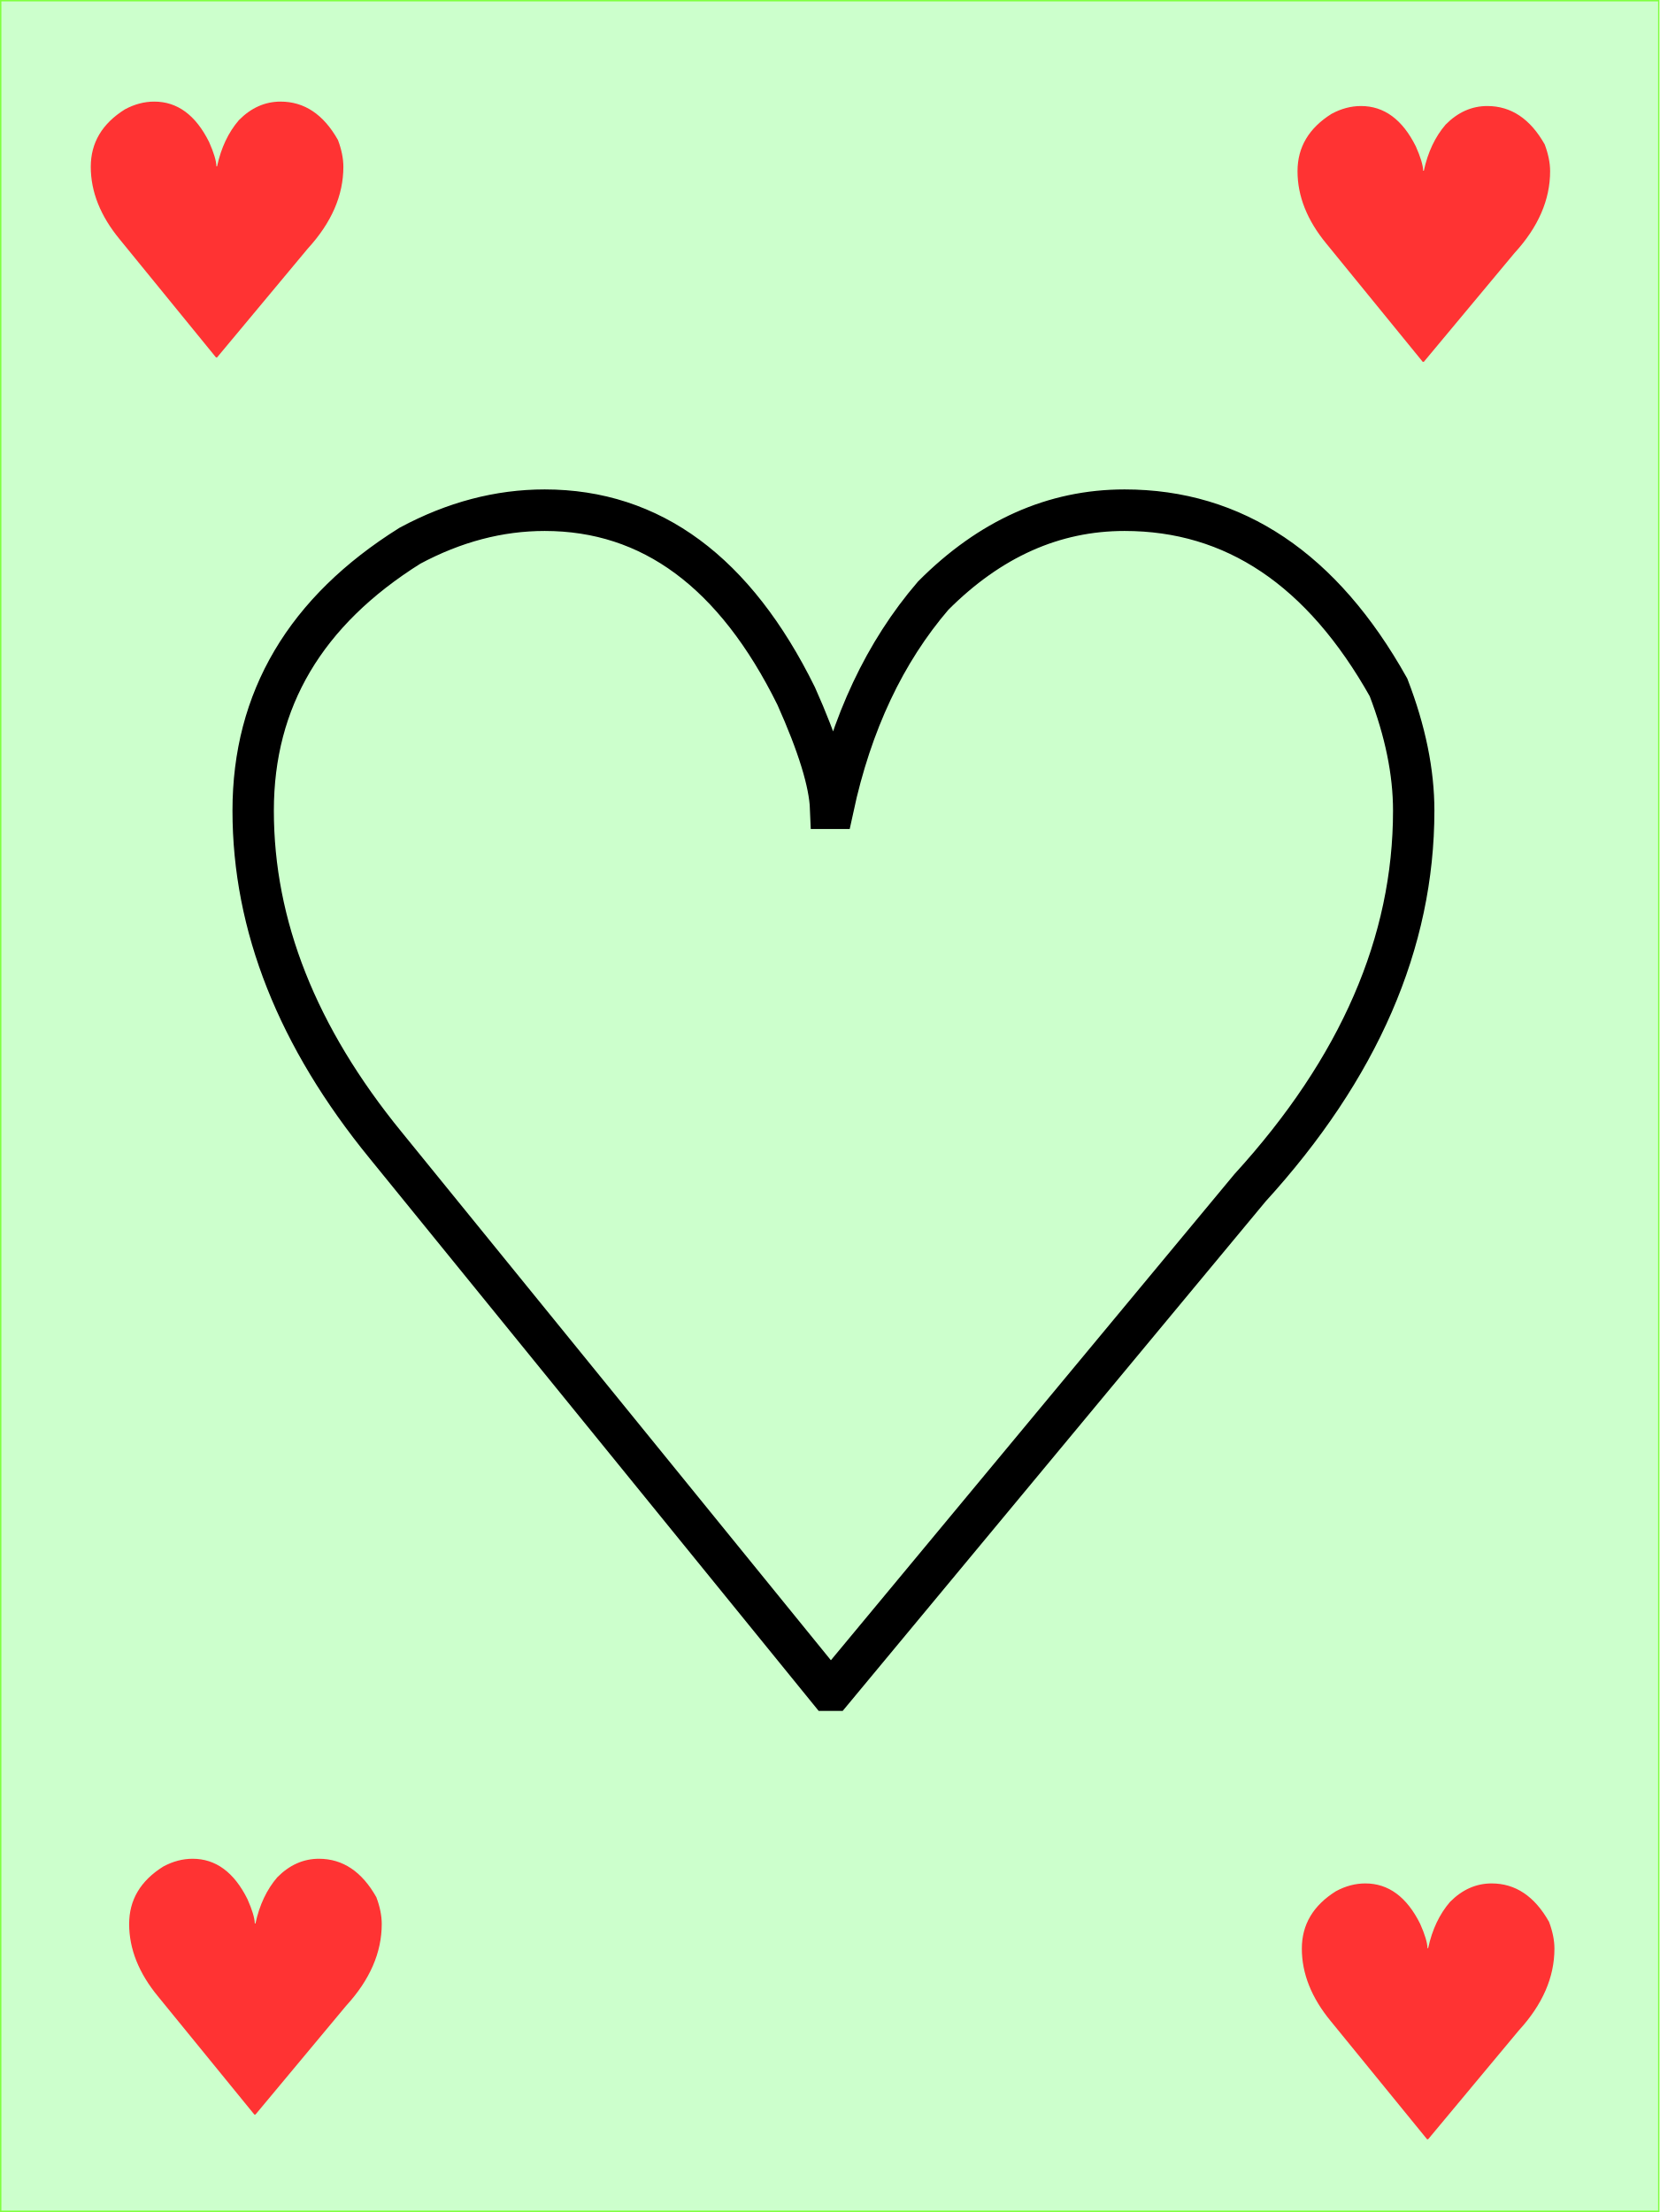
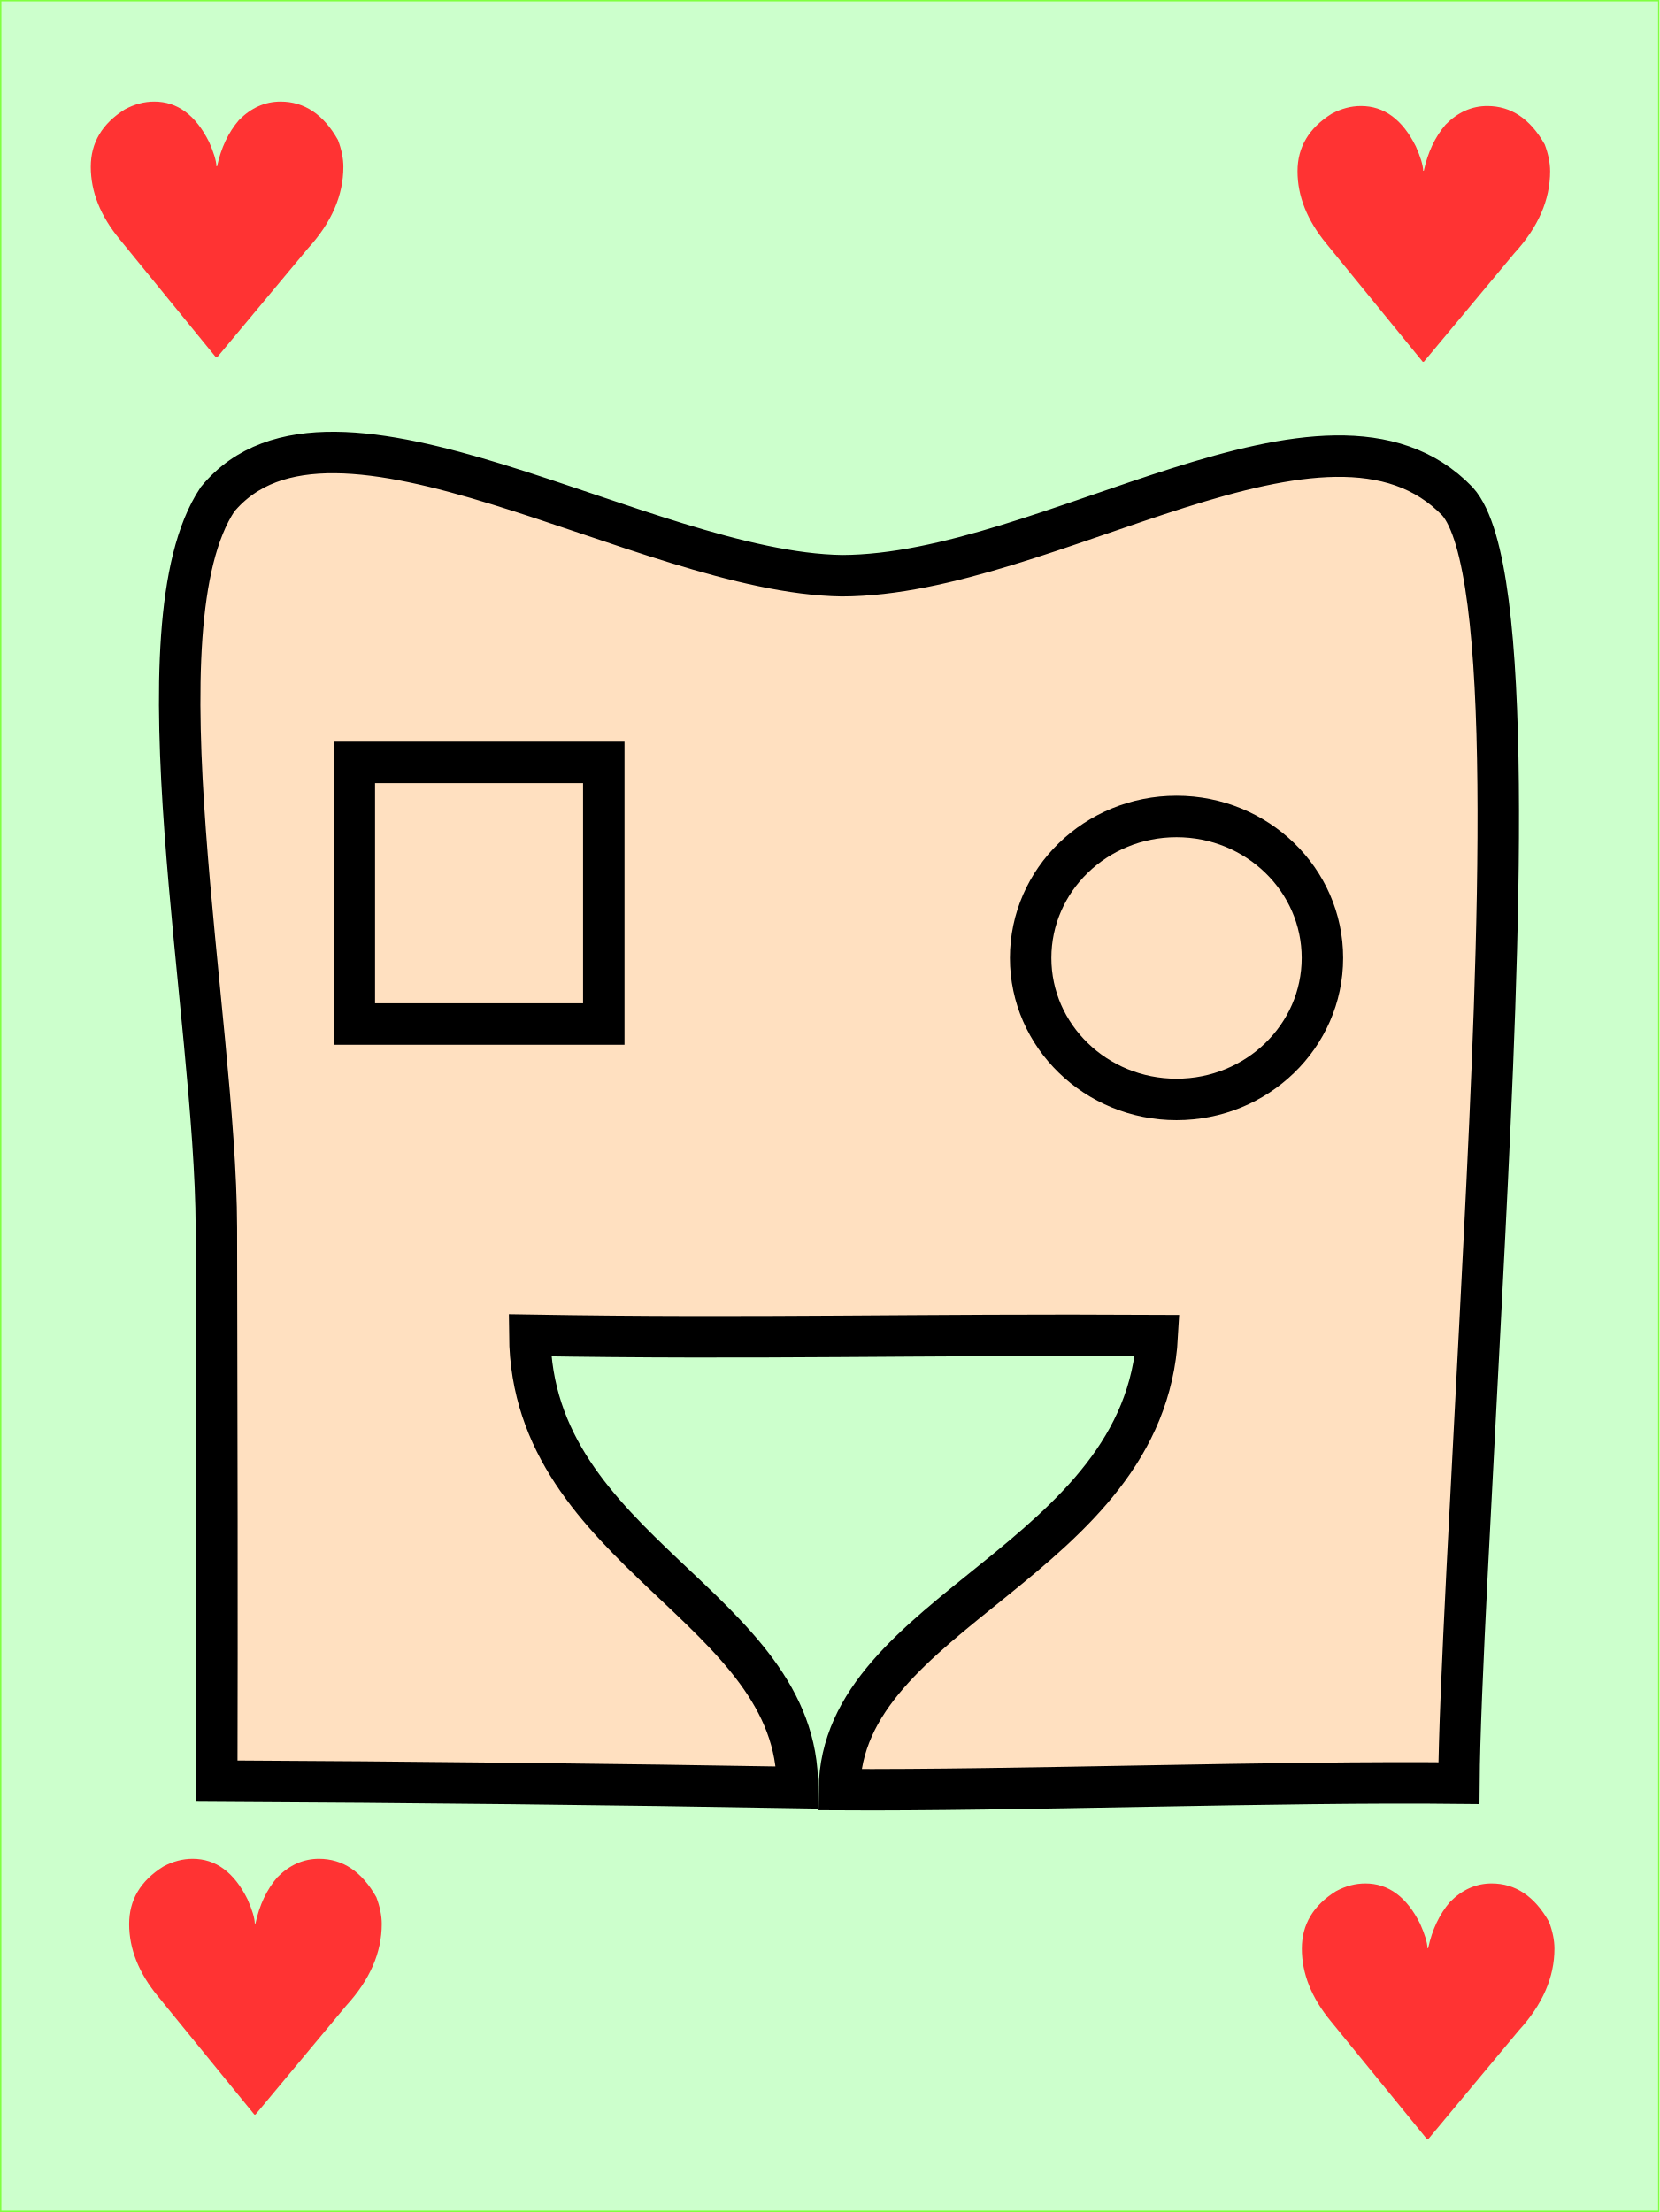
<svg xmlns="http://www.w3.org/2000/svg" width="120.1mm" height="160.1mm" viewBox="0 0 120.1 160.1" version="1.1" id="svg8">
  <defs id="defs2" />
  <g id="layer1" transform="translate(-47.96183,-58.49792)">
    <rect style="font-variation-settings:normal;opacity:1;vector-effect:none;fill:#ccffcc;fill-opacity:1;fill-rule:evenodd;stroke:#80ff40;stroke-width:0.1;stroke-linecap:butt;stroke-linejoin:miter;stroke-miterlimit:4;stroke-dasharray:none;stroke-dashoffset:0;stroke-opacity:1;stop-color:#000000;stop-opacity:1" id="rect10" width="120" height="160" x="48.012" y="58.548" />
    <text xml:space="preserve" style="font-size:25.4px;line-height:1.25;font-family:sans-serif;letter-spacing:0px;word-spacing:0px;stroke-width:0.265;fill:#ff3333;" x="52.281" y="84.368" id="text18">
      <tspan id="tspan16" x="52.281" y="84.368" style="stroke-width:0.265;fill:#ff3333;">♥</tspan>
-     </text>
-     <text xml:space="preserve" style="font-size:117.001px;line-height:1.25;font-family:sans-serif;letter-spacing:0px;word-spacing:0px;fill:none;stroke:#000000;stroke-width:3;stroke-dasharray:none;stroke-opacity:1" x="56.023" y="180.473" id="text18-36" transform="scale(0.9980452,1.001959)">
-       <tspan id="tspan16-7" x="56.023" y="180.473" style="fill:none;stroke:#000000;stroke-width:3;stroke-dasharray:none;stroke-opacity:1">♥</tspan>
    </text>
    <text xml:space="preserve" style="font-size:25.4px;line-height:1.25;font-family:sans-serif;letter-spacing:0px;word-spacing:0px;fill:#ff3333;stroke-width:0.265" x="139.617" y="84.685" id="text18-3">
      <tspan id="tspan16-6" x="139.617" y="84.685" style="fill:#ff3333;stroke-width:0.265">♥</tspan>
    </text>
    <text xml:space="preserve" style="font-size:25.4px;line-height:1.25;font-family:sans-serif;letter-spacing:0px;word-spacing:0px;fill:#ff3333;stroke-width:0.265" x="55.058" y="211.544" id="text18-7">
      <tspan id="tspan16-5" x="55.058" y="211.544" style="fill:#ff3333;stroke-width:0.265">♥</tspan>
    </text>
    <text xml:space="preserve" style="font-size:25.4px;line-height:1.25;font-family:sans-serif;letter-spacing:0px;word-spacing:0px;fill:#ff3333;stroke-width:0.265" x="139.928" y="213.333" id="text18-35">
      <tspan id="tspan16-62" x="139.928" y="213.333" style="fill:#ff3333;stroke-width:0.265">♥</tspan>
    </text>
+     <path style="fill:#ffe0c0;fill-opacity:1;stroke:#000000;stroke-width:3;stroke-linecap:butt;stroke-linejoin:miter;stroke-dasharray:none;stroke-opacity:1" d="m 63.704,94.639 c -6.095,9.186 -0.117,37.339 -0.082,52.73 0.033,14.498 0.059,28.362 0.026,40.04 13.886,0.07 29.248,0.24 42.021,0.466 0.112,-13.067 -19.228,-16.998 -19.364,-32.731 16.588,0.283 27.854,-0.082 45.413,0.018 -0.891,16.309 -22.918,19.882 -23.007,32.866 12.515,0.077 32.113,-0.614 44.837,-0.47 0.05,-6.7 0.932,-21.295 1.852,-39.611 1.051,-20.942 2.23,-48.484 -1.959,-53.162 -9.396,-9.739 -29.62,5.355 -44.546,5.382 C 94.507,99.955 71.974,84.627 63.704,94.639 Z" id="path1498" />
+     <rect style="fill:none;stroke:#000000;stroke-width:3" id="rect1432" width="18.054" height="18.935" x="73.605" y="113.68" ry="9.027" rx="0" />
+     <rect style="fill:none;stroke:#000000;stroke-width:3" id="rect1434" width="21.117" height="20.479" x="122.552" y="117.593" ry="10.24" rx="10.559" />
  </g>
</svg>
